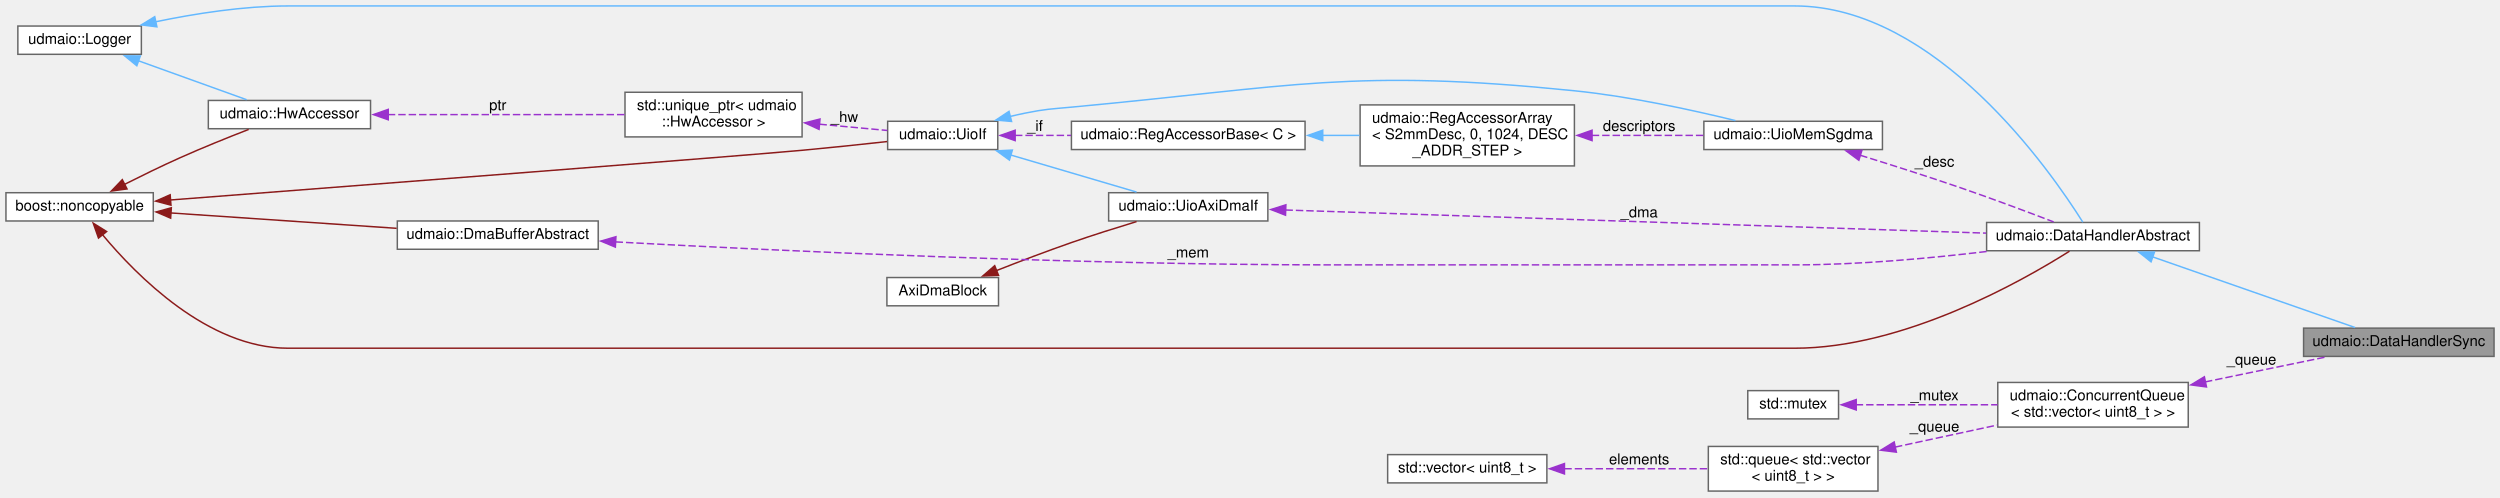
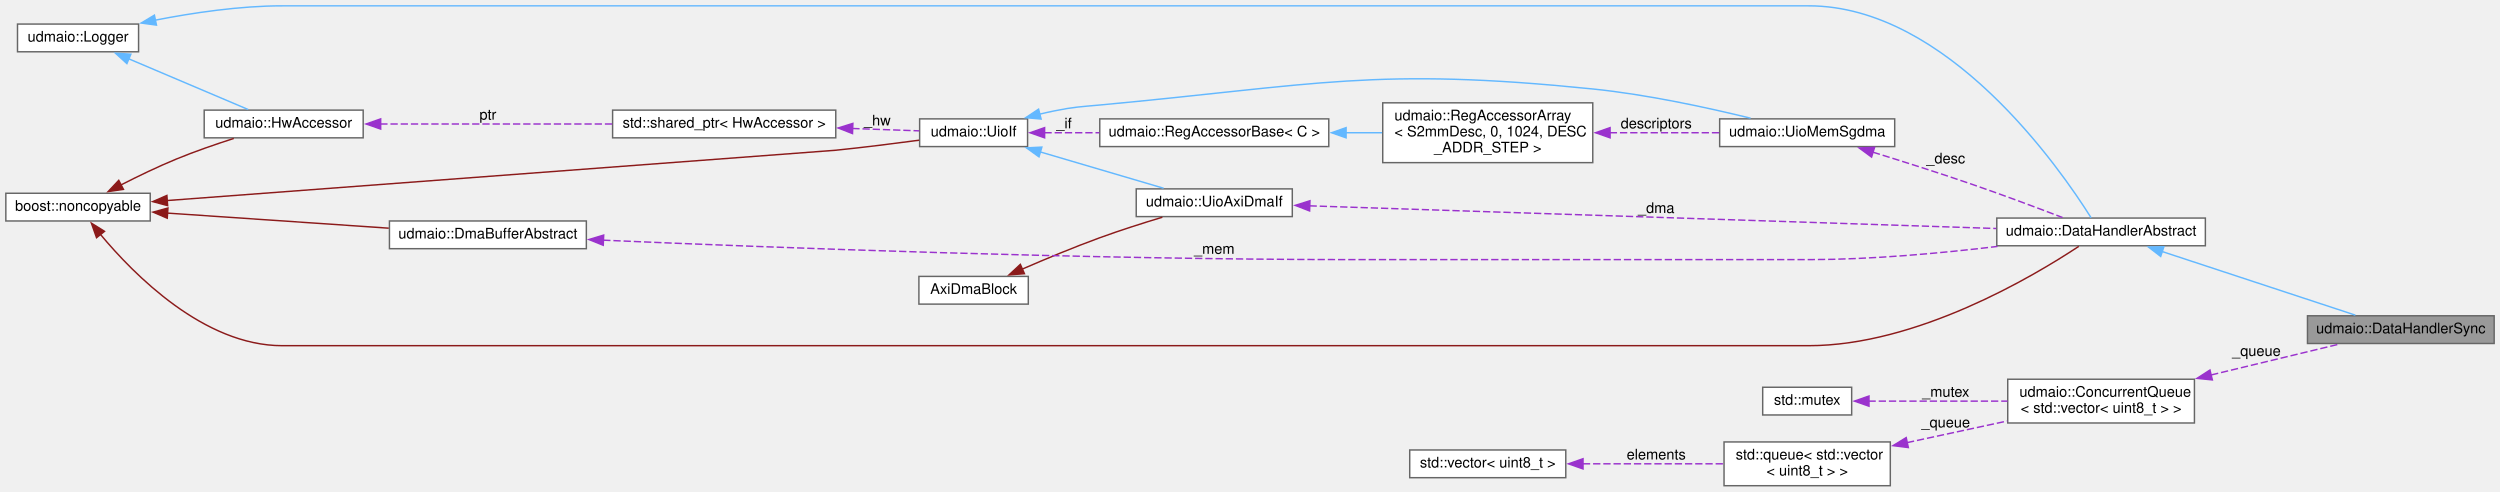
- <svg xmlns="http://www.w3.org/2000/svg" xmlns:xlink="http://www.w3.org/1999/xlink" width="1680pt" height="334pt" viewBox="0.00 0.00 1680.00 334.00">
-   <g id="graph0" class="graph" transform="scale(1 1) rotate(0) translate(4 330)">
+ <svg xmlns="http://www.w3.org/2000/svg" xmlns:xlink="http://www.w3.org/1999/xlink" width="1714pt" height="337pt" viewBox="0.00 0.00 1714.00 337.00">
+   <g id="graph0" class="graph" transform="scale(1 1) rotate(0) translate(4 333)">
    <g id="node1" class="node">
      <g id="a_node1">
        <a xlink:title="Synchronous data handler with blocking read interface.">
-           <polygon fill="#999999" stroke="#666666" points="1672,-109.5 1544,-109.5 1544,-90.5 1672,-90.5 1672,-109.5" />
-           <text text-anchor="middle" x="1608" y="-97.5" font-family="Helvetica,sans-Serif" font-size="10.00">udmaio::DataHandlerSync</text>
+           <polygon fill="#999999" stroke="#666666" points="1706,-116.5 1578,-116.5 1578,-97.5 1706,-97.5 1706,-116.5" />
+           <text text-anchor="middle" x="1642" y="-104.5" font-family="Helvetica,sans-Serif" font-size="10.00">udmaio::DataHandlerSync</text>
        </a>
      </g>
    </g>
    <g id="node2" class="node">
      <g id="a_node2">
        <a xlink:href="classudmaio_1_1_data_handler_abstract.html" target="_top" xlink:title="Base class to implement a DMA data reception handler.">
-           <polygon fill="white" stroke="#666666" points="1474,-180.5 1331,-180.5 1331,-161.5 1474,-161.5 1474,-180.5" />
-           <text text-anchor="middle" x="1402.5" y="-168.5" font-family="Helvetica,sans-Serif" font-size="10.00">udmaio::DataHandlerAbstract</text>
+           <polygon fill="white" stroke="#666666" points="1508,-183.5 1365,-183.5 1365,-164.5 1508,-164.5 1508,-183.5" />
+           <text text-anchor="middle" x="1436.5" y="-171.5" font-family="Helvetica,sans-Serif" font-size="10.00">udmaio::DataHandlerAbstract</text>
        </a>
      </g>
    </g>
    <g id="edge1" class="edge">
-       <path fill="none" stroke="#63b8ff" d="M1442.43,-157.42C1482.24,-143.53 1543.14,-122.28 1578.62,-109.9" />
-       <polygon fill="#63b8ff" stroke="#63b8ff" points="1441.51,-154.03 1433.22,-160.63 1443.82,-160.64 1441.51,-154.03" />
+       <path fill="none" stroke="#63b8ff" d="M1478.28,-160.57C1517.44,-147.68 1575.7,-128.5 1610.85,-116.93" />
+       <polygon fill="#63b8ff" stroke="#63b8ff" points="1477.37,-157.19 1468.96,-163.64 1479.56,-163.84 1477.37,-157.19" />
    </g>
    <g id="node3" class="node">
      <g id="a_node3">
        <a xlink:href="structudmaio_1_1_logger.html" target="_top" xlink:title=" ">
-           <polygon fill="white" stroke="#666666" points="91,-312.5 8,-312.5 8,-293.5 91,-293.5 91,-312.5" />
-           <text text-anchor="middle" x="49.5" y="-300.5" font-family="Helvetica,sans-Serif" font-size="10.00">udmaio::Logger</text>
+           <polygon fill="white" stroke="#666666" points="91,-316.5 8,-316.5 8,-297.5 91,-297.5 91,-316.5" />
+           <text text-anchor="middle" x="49.5" y="-304.5" font-family="Helvetica,sans-Serif" font-size="10.00">udmaio::Logger</text>
        </a>
      </g>
    </g>
    <g id="edge2" class="edge">
-       <path fill="none" stroke="#63b8ff" d="M100.67,-315.37C126.95,-320.82 159.78,-326 189.5,-326 189.5,-326 189.5,-326 1202,-326 1297.18,-326 1374.34,-214.63 1395.65,-180.7" />
-       <polygon fill="#63b8ff" stroke="#63b8ff" points="101.45,-311.96 90.94,-313.27 99.98,-318.8 101.45,-311.96" />
+       <path fill="none" stroke="#63b8ff" d="M102.4,-319.17C128.4,-324.25 160.45,-329 189.5,-329 189.5,-329 189.5,-329 1236,-329 1331.18,-329 1408.34,-217.63 1429.65,-183.7" />
+       <polygon fill="#63b8ff" stroke="#63b8ff" points="103.27,-315.78 92.77,-317.21 101.87,-322.63 103.27,-315.78" />
    </g>
    <g id="node8" class="node">
      <g id="a_node8">
        <a xlink:href="classudmaio_1_1_hw_accessor.html" target="_top" xlink:title="Base class for hardware access.">
-           <polygon fill="white" stroke="#666666" points="245,-262.5 136,-262.5 136,-243.5 245,-243.5 245,-262.5" />
-           <text text-anchor="middle" x="190.5" y="-250.5" font-family="Helvetica,sans-Serif" font-size="10.00">udmaio::HwAccessor</text>
+           <polygon fill="white" stroke="#666666" points="245,-257.5 136,-257.5 136,-238.5 245,-238.5 245,-257.5" />
+           <text text-anchor="middle" x="190.5" y="-245.5" font-family="Helvetica,sans-Serif" font-size="10.00">udmaio::HwAccessor</text>
        </a>
      </g>
    </g>
    <g id="edge9" class="edge">
-       <path fill="none" stroke="#63b8ff" d="M89.1,-289.12C112.17,-280.82 140.93,-270.47 161.75,-262.98" />
-       <polygon fill="#63b8ff" stroke="#63b8ff" points="87.94,-285.81 79.72,-292.49 90.31,-292.4 87.94,-285.81" />
+       <path fill="none" stroke="#63b8ff" d="M84.05,-292.76C109.45,-281.98 143.68,-267.45 166.16,-257.91" />
+       <polygon fill="#63b8ff" stroke="#63b8ff" points="83,-289.4 75.16,-296.53 85.73,-295.85 83,-289.4" />
    </g>
    <g id="node4" class="node">
      <g id="a_node4">
        <a xlink:title=" ">
          <polygon fill="white" stroke="#666666" points="99,-200.5 0,-200.5 0,-181.5 99,-181.5 99,-200.5" />
          <text text-anchor="middle" x="49.5" y="-188.5" font-family="Helvetica,sans-Serif" font-size="10.00">boost::noncopyable</text>
        </a>
      </g>
    </g>
    <g id="edge3" class="edge">
-       <path fill="none" stroke="#8b1a1a" d="M64.77,-172.4C87.77,-144.75 135.9,-96 189.5,-96 189.5,-96 189.5,-96 1202,-96 1275.26,-96 1354.54,-140.87 1386.7,-161.2" />
+       <path fill="none" stroke="#8b1a1a" d="M64.77,-172.4C87.77,-144.75 135.9,-96 189.5,-96 189.5,-96 189.5,-96 1236,-96 1310.01,-96 1389.51,-143.13 1421.24,-164.12" />
      <polygon fill="#8b1a1a" stroke="#8b1a1a" points="62.19,-170.02 58.66,-180.01 67.65,-174.4 62.19,-170.02" />
    </g>
    <g id="node6" class="node">
      <g id="a_node6">
        <a xlink:href="classudmaio_1_1_uio_if.html" target="_top" xlink:title="Base class for UIO interfaces.">
-           <polygon fill="white" stroke="#666666" points="666.5,-248.5 592.5,-248.5 592.5,-229.5 666.5,-229.5 666.5,-248.5" />
-           <text text-anchor="middle" x="629.5" y="-236.5" font-family="Helvetica,sans-Serif" font-size="10.00">udmaio::UioIf</text>
+           <polygon fill="white" stroke="#666666" points="700.5,-251.5 626.5,-251.5 626.5,-232.5 700.5,-232.5 700.5,-251.5" />
+           <text text-anchor="middle" x="663.5" y="-239.5" font-family="Helvetica,sans-Serif" font-size="10.00">udmaio::UioIf</text>
        </a>
      </g>
    </g>
    <g id="edge6" class="edge">
-       <path fill="none" stroke="#8b1a1a" d="M110.32,-195.6C230.59,-204.85 493.75,-225.18 535,-229 553.86,-230.75 574.82,-232.96 592.11,-234.87" />
-       <polygon fill="#8b1a1a" stroke="#8b1a1a" points="110.89,-192.13 100.65,-194.85 110.35,-199.11 110.89,-192.13" />
+       <path fill="none" stroke="#8b1a1a" d="M110.65,-195.52C247.07,-205.78 568.29,-229.93 569,-230 587.89,-231.92 608.86,-234.56 626.14,-236.88" />
+       <polygon fill="#8b1a1a" stroke="#8b1a1a" points="110.94,-192.03 100.71,-194.77 110.42,-199.01 110.94,-192.03" />
    </g>
    <g id="edge10" class="edge">
-       <path fill="none" stroke="#8b1a1a" d="M79.51,-206.02C91.07,-211.85 104.57,-218.44 117,-224 132.1,-230.75 149.27,-237.66 163.11,-243.03" />
-       <polygon fill="#8b1a1a" stroke="#8b1a1a" points="81.36,-203.04 70.86,-201.63 78.19,-209.28 81.36,-203.04" />
+       <path fill="none" stroke="#8b1a1a" d="M78.84,-206.16C90.49,-212.11 104.22,-218.75 117,-224 129.63,-229.19 143.83,-234.09 156.3,-238.09" />
+       <polygon fill="#8b1a1a" stroke="#8b1a1a" points="80.64,-203.16 70.15,-201.66 77.42,-209.37 80.64,-203.16" />
    </g>
    <g id="node13" class="node">
      <g id="a_node13">
        <a xlink:href="classudmaio_1_1_dma_buffer_abstract.html" target="_top" xlink:title="Base class for DMA data buffer.">
          <polygon fill="white" stroke="#666666" points="398,-181.5 263,-181.5 263,-162.5 398,-162.5 398,-181.5" />
          <text text-anchor="middle" x="330.5" y="-169.5" font-family="Helvetica,sans-Serif" font-size="10.00">udmaio::DmaBufferAbstract</text>
        </a>
      </g>
    </g>
    <g id="edge18" class="edge">
      <path fill="none" stroke="#8b1a1a" d="M110.7,-186.9C155.38,-183.86 216.32,-179.71 262.54,-176.56" />
      <polygon fill="#8b1a1a" stroke="#8b1a1a" points="110.67,-183.39 100.93,-187.57 111.14,-190.38 110.67,-183.39" />
    </g>
    <g id="node5" class="node">
      <g id="a_node5">
        <a xlink:href="classudmaio_1_1_uio_axi_dma_if.html" target="_top" xlink:title="Interface to AXI DMA Core.">
-           <polygon fill="white" stroke="#666666" points="848,-200.5 741,-200.5 741,-181.5 848,-181.5 848,-200.5" />
-           <text text-anchor="middle" x="794.5" y="-188.5" font-family="Helvetica,sans-Serif" font-size="10.00">udmaio::UioAxiDmaIf</text>
+           <polygon fill="white" stroke="#666666" points="882,-203.5 775,-203.5 775,-184.5 882,-184.5 882,-203.5" />
+           <text text-anchor="middle" x="828.5" y="-191.5" font-family="Helvetica,sans-Serif" font-size="10.00">udmaio::UioAxiDmaIf</text>
        </a>
      </g>
    </g>
    <g id="edge4" class="edge">
-       <path fill="none" stroke="#9a32cd" stroke-dasharray="5,2" d="M859.81,-188.88C974.1,-185.11 1211.71,-177.26 1330.58,-173.34" />
-       <polygon fill="#9a32cd" stroke="#9a32cd" points="859.87,-185.37 850,-189.2 860.11,-192.37 859.87,-185.37" />
-       <text text-anchor="middle" x="1097.5" y="-184" font-family="Helvetica,sans-Serif" font-size="10.00"> _dma</text>
+       <path fill="none" stroke="#9a32cd" stroke-dasharray="5,2" d="M893.81,-191.88C1008.1,-188.11 1245.71,-180.26 1364.58,-176.34" />
+       <polygon fill="#9a32cd" stroke="#9a32cd" points="893.87,-188.37 884,-192.2 894.11,-195.37 893.87,-188.37" />
+       <text text-anchor="middle" x="1131.5" y="-187" font-family="Helvetica,sans-Serif" font-size="10.00"> _dma</text>
    </g>
    <g id="edge5" class="edge">
-       <path fill="none" stroke="#63b8ff" d="M675.26,-225.82C701.96,-217.96 735.3,-208.14 759.77,-200.93" />
-       <polygon fill="#63b8ff" stroke="#63b8ff" points="674.33,-222.44 665.73,-228.63 676.31,-229.16 674.33,-222.44" />
+       <path fill="none" stroke="#63b8ff" d="M709.26,-228.82C735.96,-220.96 769.3,-211.14 793.77,-203.93" />
+       <polygon fill="#63b8ff" stroke="#63b8ff" points="708.33,-225.44 699.73,-231.63 710.31,-232.16 708.33,-225.44" />
    </g>
    <g id="node10" class="node">
      <g id="a_node10">
        <a xlink:href="classudmaio_1_1_uio_mem_sgdma.html" target="_top" xlink:title="Interface to AXI DMA scatter-gather buffers &amp; descriptors Uses a UioIf to access DMA descriptor memor...">
-           <polygon fill="white" stroke="#666666" points="1261,-248.5 1141,-248.5 1141,-229.5 1261,-229.5 1261,-248.5" />
-           <text text-anchor="middle" x="1201" y="-236.5" font-family="Helvetica,sans-Serif" font-size="10.00">udmaio::UioMemSgdma</text>
+           <polygon fill="white" stroke="#666666" points="1295,-251.5 1175,-251.5 1175,-232.5 1295,-232.5 1295,-251.5" />
+           <text text-anchor="middle" x="1235" y="-239.5" font-family="Helvetica,sans-Serif" font-size="10.00">udmaio::UioMemSgdma</text>
        </a>
      </g>
    </g>
    <g id="edge13" class="edge">
-       <path fill="none" stroke="#63b8ff" d="M674.73,-251.73C678.19,-252.56 681.64,-253.33 685,-254 698.62,-256.74 702.17,-256.72 716,-258 865.66,-271.88 904.47,-284.2 1054,-269 1091.2,-265.22 1132.92,-256.15 1162.21,-248.96" />
-       <polygon fill="#63b8ff" stroke="#63b8ff" points="675.78,-248.38 665.22,-249.32 674.06,-255.17 675.78,-248.38" />
+       <path fill="none" stroke="#63b8ff" d="M708.73,-254.73C712.19,-255.56 715.64,-256.33 719,-257 732.62,-259.74 736.17,-259.72 750,-261 899.66,-274.88 938.47,-287.2 1088,-272 1125.2,-268.22 1166.92,-259.15 1196.21,-251.96" />
+       <polygon fill="#63b8ff" stroke="#63b8ff" points="709.78,-251.38 699.22,-252.32 708.06,-258.17 709.78,-251.38" />
    </g>
    <g id="node12" class="node">
      <g id="a_node12">
        <a xlink:href="classudmaio_1_1_reg_accessor_base.html" target="_top" xlink:title="Base class implementing register access. Only used by subclasses, not used directly.">
-           <polygon fill="white" stroke="#666666" points="873,-248.5 716,-248.5 716,-229.5 873,-229.5 873,-248.5" />
-           <text text-anchor="middle" x="794.5" y="-236.5" font-family="Helvetica,sans-Serif" font-size="10.00">udmaio::RegAccessorBase&lt; C &gt;</text>
+           <polygon fill="white" stroke="#666666" points="907,-251.5 750,-251.5 750,-232.5 907,-232.5 907,-251.5" />
+           <text text-anchor="middle" x="828.5" y="-239.5" font-family="Helvetica,sans-Serif" font-size="10.00">udmaio::RegAccessorBase&lt; C &gt;</text>
        </a>
      </g>
    </g>
    <g id="edge16" class="edge">
-       <path fill="none" stroke="#9a32cd" stroke-dasharray="5,2" d="M678.06,-239C689.88,-239 702.86,-239 715.71,-239" />
-       <polygon fill="#9a32cd" stroke="#9a32cd" points="678.19,-235.5 668.19,-239 678.19,-242.5 678.19,-235.5" />
-       <text text-anchor="middle" x="691.5" y="-242" font-family="Helvetica,sans-Serif" font-size="10.00"> _if</text>
+       <path fill="none" stroke="#9a32cd" stroke-dasharray="5,2" d="M712.06,-242C723.88,-242 736.86,-242 749.71,-242" />
+       <polygon fill="#9a32cd" stroke="#9a32cd" points="712.19,-238.5 702.19,-242 712.19,-245.5 712.19,-238.5" />
+       <text text-anchor="middle" x="725.5" y="-245" font-family="Helvetica,sans-Serif" font-size="10.00"> _if</text>
    </g>
    <g id="node7" class="node">
      <g id="a_node7">
        <a xlink:title=" ">
-           <polygon fill="white" stroke="#666666" points="535,-268 416,-268 416,-238 535,-238 535,-268" />
-           <text text-anchor="start" x="424" y="-256" font-family="Helvetica,sans-Serif" font-size="10.00">std::unique_ptr&lt; udmaio</text>
-           <text text-anchor="middle" x="475.5" y="-245" font-family="Helvetica,sans-Serif" font-size="10.00">::HwAccessor &gt;</text>
+           <polygon fill="white" stroke="#666666" points="569,-257.5 416,-257.5 416,-238.5 569,-238.5 569,-257.5" />
+           <text text-anchor="middle" x="492.5" y="-245.5" font-family="Helvetica,sans-Serif" font-size="10.00">std::shared_ptr&lt; HwAccessor &gt;</text>
        </a>
      </g>
    </g>
    <g id="edge7" class="edge">
-       <path fill="none" stroke="#9a32cd" stroke-dasharray="5,2" d="M546.66,-246.54C562.45,-245.08 578.58,-243.6 592.29,-242.33" />
-       <polygon fill="#9a32cd" stroke="#9a32cd" points="546.41,-243.05 536.77,-247.45 547.05,-250.02 546.41,-243.05" />
-       <text text-anchor="middle" x="563.5" y="-248" font-family="Helvetica,sans-Serif" font-size="10.00"> _hw</text>
+       <path fill="none" stroke="#9a32cd" stroke-dasharray="5,2" d="M580.32,-244.92C596.53,-244.34 612.63,-243.77 626.22,-243.29" />
+       <polygon fill="#9a32cd" stroke="#9a32cd" points="580.48,-241.41 570.62,-245.26 580.73,-248.41 580.48,-241.41" />
+       <text text-anchor="middle" x="597.5" y="-247" font-family="Helvetica,sans-Serif" font-size="10.00"> _hw</text>
    </g>
    <g id="edge8" class="edge">
-       <path fill="none" stroke="#9a32cd" stroke-dasharray="5,2" d="M256.61,-253C304.66,-253 369.5,-253 415.93,-253" />
-       <polygon fill="#9a32cd" stroke="#9a32cd" points="256.91,-249.5 246.91,-253 256.91,-256.5 256.91,-249.5" />
-       <text text-anchor="middle" x="330.5" y="-256" font-family="Helvetica,sans-Serif" font-size="10.00"> ptr</text>
+       <path fill="none" stroke="#9a32cd" stroke-dasharray="5,2" d="M256.7,-248C303.48,-248 366.65,-248 415.68,-248" />
+       <polygon fill="#9a32cd" stroke="#9a32cd" points="256.99,-244.5 246.99,-248 256.99,-251.5 256.99,-244.5" />
+       <text text-anchor="middle" x="330.5" y="-251" font-family="Helvetica,sans-Serif" font-size="10.00"> ptr</text>
    </g>
    <g id="node9" class="node">
      <g id="a_node9">
        <a xlink:href="structaxi__dma_1_1block__template.html" target="_top" xlink:title="Template class for the axi_dma block, containing accessors for all its registers.">
-           <polygon fill="white" stroke="#666666" points="667,-143.5 592,-143.5 592,-124.5 667,-124.5 667,-143.5" />
-           <text text-anchor="middle" x="629.5" y="-131.5" font-family="Helvetica,sans-Serif" font-size="10.00">AxiDmaBlock</text>
+           <polygon fill="white" stroke="#666666" points="701,-143.5 626,-143.5 626,-124.5 701,-124.5 701,-143.5" />
+           <text text-anchor="middle" x="663.5" y="-131.5" font-family="Helvetica,sans-Serif" font-size="10.00">AxiDmaBlock</text>
        </a>
      </g>
    </g>
    <g id="edge11" class="edge">
-       <path fill="none" stroke="#8b1a1a" d="M665.64,-148.18C681.01,-154.23 699.31,-161.2 716,-167 730.24,-171.95 746.11,-176.95 759.77,-181.1" />
-       <polygon fill="#8b1a1a" stroke="#8b1a1a" points="667.02,-144.97 656.44,-144.54 664.44,-151.47 667.02,-144.97" />
+       <path fill="none" stroke="#8b1a1a" d="M696.76,-148.47C712.64,-155.36 732.17,-163.5 750,-170 763.9,-175.06 779.43,-180.01 792.92,-184.09" />
+       <polygon fill="#8b1a1a" stroke="#8b1a1a" points="698.36,-145.35 687.79,-144.53 695.55,-151.76 698.36,-145.35" />
    </g>
    <g id="edge12" class="edge">
-       <path fill="none" stroke="#9a32cd" stroke-dasharray="5,2" d="M1246.06,-225.68C1266.5,-219.35 1291.07,-211.54 1313,-204 1334.4,-196.64 1358.44,-187.63 1376.06,-180.88" />
-       <polygon fill="#9a32cd" stroke="#9a32cd" points="1245.15,-222.3 1236.62,-228.58 1247.21,-228.99 1245.15,-222.3" />
-       <text text-anchor="middle" x="1296" y="-218" font-family="Helvetica,sans-Serif" font-size="10.00"> _desc</text>
+       <path fill="none" stroke="#9a32cd" stroke-dasharray="5,2" d="M1280.06,-228.68C1300.5,-222.35 1325.07,-214.54 1347,-207 1368.4,-199.64 1392.44,-190.63 1410.06,-183.88" />
+       <polygon fill="#9a32cd" stroke="#9a32cd" points="1279.15,-225.3 1270.62,-231.58 1281.21,-231.99 1279.15,-225.3" />
+       <text text-anchor="middle" x="1330" y="-221" font-family="Helvetica,sans-Serif" font-size="10.00"> _desc</text>
    </g>
    <g id="node11" class="node">
      <g id="a_node11">
        <a xlink:href="classudmaio_1_1_reg_accessor_array.html" target="_top" xlink:title=" ">
-           <polygon fill="white" stroke="#666666" points="1054,-259.5 910,-259.5 910,-218.5 1054,-218.5 1054,-259.5" />
-           <text text-anchor="start" x="918" y="-247.5" font-family="Helvetica,sans-Serif" font-size="10.00">udmaio::RegAccessorArray</text>
-           <text text-anchor="start" x="918" y="-236.5" font-family="Helvetica,sans-Serif" font-size="10.00">&lt; S2mmDesc, 0, 1024, DESC</text>
-           <text text-anchor="middle" x="982" y="-225.5" font-family="Helvetica,sans-Serif" font-size="10.00">_ADDR_STEP &gt;</text>
+           <polygon fill="white" stroke="#666666" points="1088,-262.5 944,-262.5 944,-221.5 1088,-221.5 1088,-262.5" />
+           <text text-anchor="start" x="952" y="-250.5" font-family="Helvetica,sans-Serif" font-size="10.00">udmaio::RegAccessorArray</text>
+           <text text-anchor="start" x="952" y="-239.5" font-family="Helvetica,sans-Serif" font-size="10.00">&lt; S2mmDesc, 0, 1024, DESC</text>
+           <text text-anchor="middle" x="1016" y="-228.5" font-family="Helvetica,sans-Serif" font-size="10.00">_ADDR_STEP &gt;</text>
        </a>
      </g>
    </g>
    <g id="edge14" class="edge">
-       <path fill="none" stroke="#9a32cd" stroke-dasharray="5,2" d="M1065.65,-239C1090.59,-239 1117.46,-239 1140.57,-239" />
-       <polygon fill="#9a32cd" stroke="#9a32cd" points="1065.87,-235.5 1055.87,-239 1065.87,-242.5 1065.87,-235.5" />
-       <text text-anchor="middle" x="1097.5" y="-242" font-family="Helvetica,sans-Serif" font-size="10.00"> descriptors</text>
+       <path fill="none" stroke="#9a32cd" stroke-dasharray="5,2" d="M1099.65,-242C1124.59,-242 1151.46,-242 1174.57,-242" />
+       <polygon fill="#9a32cd" stroke="#9a32cd" points="1099.87,-238.5 1089.87,-242 1099.87,-245.5 1099.87,-238.5" />
+       <text text-anchor="middle" x="1131.5" y="-245" font-family="Helvetica,sans-Serif" font-size="10.00"> descriptors</text>
    </g>
    <g id="edge15" class="edge">
-       <path fill="none" stroke="#63b8ff" d="M884.68,-239C893.02,-239 901.4,-239 909.55,-239" />
-       <polygon fill="#63b8ff" stroke="#63b8ff" points="884.88,-235.5 874.88,-239 884.88,-242.5 884.88,-235.5" />
+       <path fill="none" stroke="#63b8ff" d="M918.68,-242C927.02,-242 935.4,-242 943.55,-242" />
+       <polygon fill="#63b8ff" stroke="#63b8ff" points="918.88,-238.5 908.88,-242 918.88,-245.5 918.88,-238.5" />
    </g>
    <g id="edge17" class="edge">
-       <path fill="none" stroke="#9a32cd" stroke-dasharray="5,2" d="M409.66,-167.44C517.79,-161.54 719.15,-152 891,-152 891,-152 891,-152 1202,-152 1245.14,-152 1293.3,-156.46 1331.49,-161.05" />
-       <polygon fill="#9a32cd" stroke="#9a32cd" points="409.52,-163.94 399.73,-167.99 409.91,-170.93 409.52,-163.94" />
-       <text text-anchor="middle" x="794.5" y="-157" font-family="Helvetica,sans-Serif" font-size="10.00"> _mem</text>
+       <path fill="none" stroke="#9a32cd" stroke-dasharray="5,2" d="M409.55,-168.34C523.01,-163.34 740.13,-155 925,-155 925,-155 925,-155 1236,-155 1279.14,-155 1327.3,-159.46 1365.49,-164.05" />
+       <polygon fill="#9a32cd" stroke="#9a32cd" points="409.58,-164.83 399.75,-168.78 409.89,-171.83 409.58,-164.83" />
+       <text text-anchor="middle" x="828.5" y="-159" font-family="Helvetica,sans-Serif" font-size="10.00"> _mem</text>
    </g>
    <g id="node14" class="node">
      <g id="a_node14">
        <a xlink:href="classudmaio_1_1_concurrent_queue.html" target="_top" xlink:title=" ">
-           <polygon fill="white" stroke="#666666" points="1466.5,-73 1338.5,-73 1338.5,-43 1466.5,-43 1466.5,-73" />
-           <text text-anchor="start" x="1346.5" y="-61" font-family="Helvetica,sans-Serif" font-size="10.00">udmaio::ConcurrentQueue</text>
-           <text text-anchor="middle" x="1402.5" y="-50" font-family="Helvetica,sans-Serif" font-size="10.00">&lt; std::vector&lt; uint8_t &gt; &gt;</text>
+           <polygon fill="white" stroke="#666666" points="1500.5,-73 1372.5,-73 1372.5,-43 1500.5,-43 1500.5,-73" />
+           <text text-anchor="start" x="1380.5" y="-61" font-family="Helvetica,sans-Serif" font-size="10.00">udmaio::ConcurrentQueue</text>
+           <text text-anchor="middle" x="1436.5" y="-50" font-family="Helvetica,sans-Serif" font-size="10.00">&lt; std::vector&lt; uint8_t &gt; &gt;</text>
        </a>
      </g>
    </g>
    <g id="edge19" class="edge">
-       <path fill="none" stroke="#9a32cd" stroke-dasharray="5,2" d="M1477.74,-73.32C1504.72,-78.89 1534.48,-85.03 1558.64,-90.02" />
-       <polygon fill="#9a32cd" stroke="#9a32cd" points="1478.76,-69.96 1468.26,-71.36 1477.34,-76.81 1478.76,-69.96" />
-       <text text-anchor="middle" x="1509" y="-85" font-family="Helvetica,sans-Serif" font-size="10.00"> _queue</text>
+       <path fill="none" stroke="#9a32cd" stroke-dasharray="5,2" d="M1511.93,-75.92C1541.51,-83.04 1574.43,-90.97 1599.61,-97.03" />
+       <polygon fill="#9a32cd" stroke="#9a32cd" points="1512.79,-72.53 1502.24,-73.59 1511.15,-79.33 1512.79,-72.53" />
+       <text text-anchor="middle" x="1543" y="-89" font-family="Helvetica,sans-Serif" font-size="10.00"> _queue</text>
    </g>
    <g id="node15" class="node">
      <g id="a_node15">
        <a xlink:title=" ">
-           <polygon fill="white" stroke="#666666" points="1258,-30 1144,-30 1144,0 1258,0 1258,-30" />
-           <text text-anchor="start" x="1152" y="-18" font-family="Helvetica,sans-Serif" font-size="10.00">std::queue&lt; std::vector</text>
-           <text text-anchor="middle" x="1201" y="-7" font-family="Helvetica,sans-Serif" font-size="10.00">&lt; uint8_t &gt; &gt;</text>
+           <polygon fill="white" stroke="#666666" points="1292,-30 1178,-30 1178,0 1292,0 1292,-30" />
+           <text text-anchor="start" x="1186" y="-18" font-family="Helvetica,sans-Serif" font-size="10.00">std::queue&lt; std::vector</text>
+           <text text-anchor="middle" x="1235" y="-7" font-family="Helvetica,sans-Serif" font-size="10.00">&lt; uint8_t &gt; &gt;</text>
        </a>
      </g>
    </g>
    <g id="edge20" class="edge">
-       <path fill="none" stroke="#9a32cd" stroke-dasharray="5,2" d="M1269.42,-29.53C1291.67,-34.33 1316.32,-39.64 1338.25,-44.37" />
-       <polygon fill="#9a32cd" stroke="#9a32cd" points="1270.36,-26.15 1259.85,-27.47 1268.89,-33 1270.36,-26.15" />
-       <text text-anchor="middle" x="1296" y="-40" font-family="Helvetica,sans-Serif" font-size="10.00"> _queue</text>
+       <path fill="none" stroke="#9a32cd" stroke-dasharray="5,2" d="M1303.42,-29.53C1325.67,-34.33 1350.32,-39.64 1372.25,-44.37" />
+       <polygon fill="#9a32cd" stroke="#9a32cd" points="1304.36,-26.15 1293.85,-27.47 1302.89,-33 1304.36,-26.15" />
+       <text text-anchor="middle" x="1330" y="-40" font-family="Helvetica,sans-Serif" font-size="10.00"> _queue</text>
    </g>
    <g id="node16" class="node">
      <g id="a_node16">
        <a xlink:title=" ">
-           <polygon fill="white" stroke="#666666" points="1035.5,-24.5 928.5,-24.5 928.5,-5.5 1035.5,-5.5 1035.5,-24.5" />
-           <text text-anchor="middle" x="982" y="-12.5" font-family="Helvetica,sans-Serif" font-size="10.00">std::vector&lt; uint8_t &gt;</text>
+           <polygon fill="white" stroke="#666666" points="1069.5,-24.5 962.5,-24.5 962.5,-5.5 1069.5,-5.5 1069.5,-24.5" />
+           <text text-anchor="middle" x="1016" y="-12.5" font-family="Helvetica,sans-Serif" font-size="10.00">std::vector&lt; uint8_t &gt;</text>
        </a>
      </g>
    </g>
    <g id="edge21" class="edge">
-       <path fill="none" stroke="#9a32cd" stroke-dasharray="5,2" d="M1047.22,-15C1077.79,-15 1114.03,-15 1143.53,-15" />
-       <polygon fill="#9a32cd" stroke="#9a32cd" points="1047.32,-11.5 1037.32,-15 1047.32,-18.5 1047.32,-11.5" />
-       <text text-anchor="middle" x="1097.5" y="-18" font-family="Helvetica,sans-Serif" font-size="10.00"> elements</text>
+       <path fill="none" stroke="#9a32cd" stroke-dasharray="5,2" d="M1081.22,-15C1111.79,-15 1148.03,-15 1177.53,-15" />
+       <polygon fill="#9a32cd" stroke="#9a32cd" points="1081.32,-11.5 1071.32,-15 1081.32,-18.5 1081.32,-11.5" />
+       <text text-anchor="middle" x="1131.5" y="-18" font-family="Helvetica,sans-Serif" font-size="10.00"> elements</text>
    </g>
    <g id="node17" class="node">
      <g id="a_node17">
        <a xlink:title=" ">
-           <polygon fill="white" stroke="#666666" points="1231.5,-67.5 1170.5,-67.5 1170.5,-48.5 1231.5,-48.5 1231.5,-67.5" />
-           <text text-anchor="middle" x="1201" y="-55.5" font-family="Helvetica,sans-Serif" font-size="10.00">std::mutex</text>
+           <polygon fill="white" stroke="#666666" points="1265.5,-67.5 1204.5,-67.5 1204.5,-48.5 1265.5,-48.5 1265.5,-67.5" />
+           <text text-anchor="middle" x="1235" y="-55.5" font-family="Helvetica,sans-Serif" font-size="10.00">std::mutex</text>
        </a>
      </g>
    </g>
    <g id="edge22" class="edge">
-       <path fill="none" stroke="#9a32cd" stroke-dasharray="5,2" d="M1243.03,-58C1270.51,-58 1307.22,-58 1338.38,-58" />
-       <polygon fill="#9a32cd" stroke="#9a32cd" points="1243.38,-54.5 1233.38,-58 1243.38,-61.5 1243.38,-54.5" />
-       <text text-anchor="middle" x="1296" y="-61" font-family="Helvetica,sans-Serif" font-size="10.00"> _mutex</text>
+       <path fill="none" stroke="#9a32cd" stroke-dasharray="5,2" d="M1277.03,-58C1304.51,-58 1341.22,-58 1372.38,-58" />
+       <polygon fill="#9a32cd" stroke="#9a32cd" points="1277.38,-54.5 1267.38,-58 1277.38,-61.5 1277.38,-54.5" />
+       <text text-anchor="middle" x="1330" y="-61" font-family="Helvetica,sans-Serif" font-size="10.00"> _mutex</text>
    </g>
  </g>
</svg>
